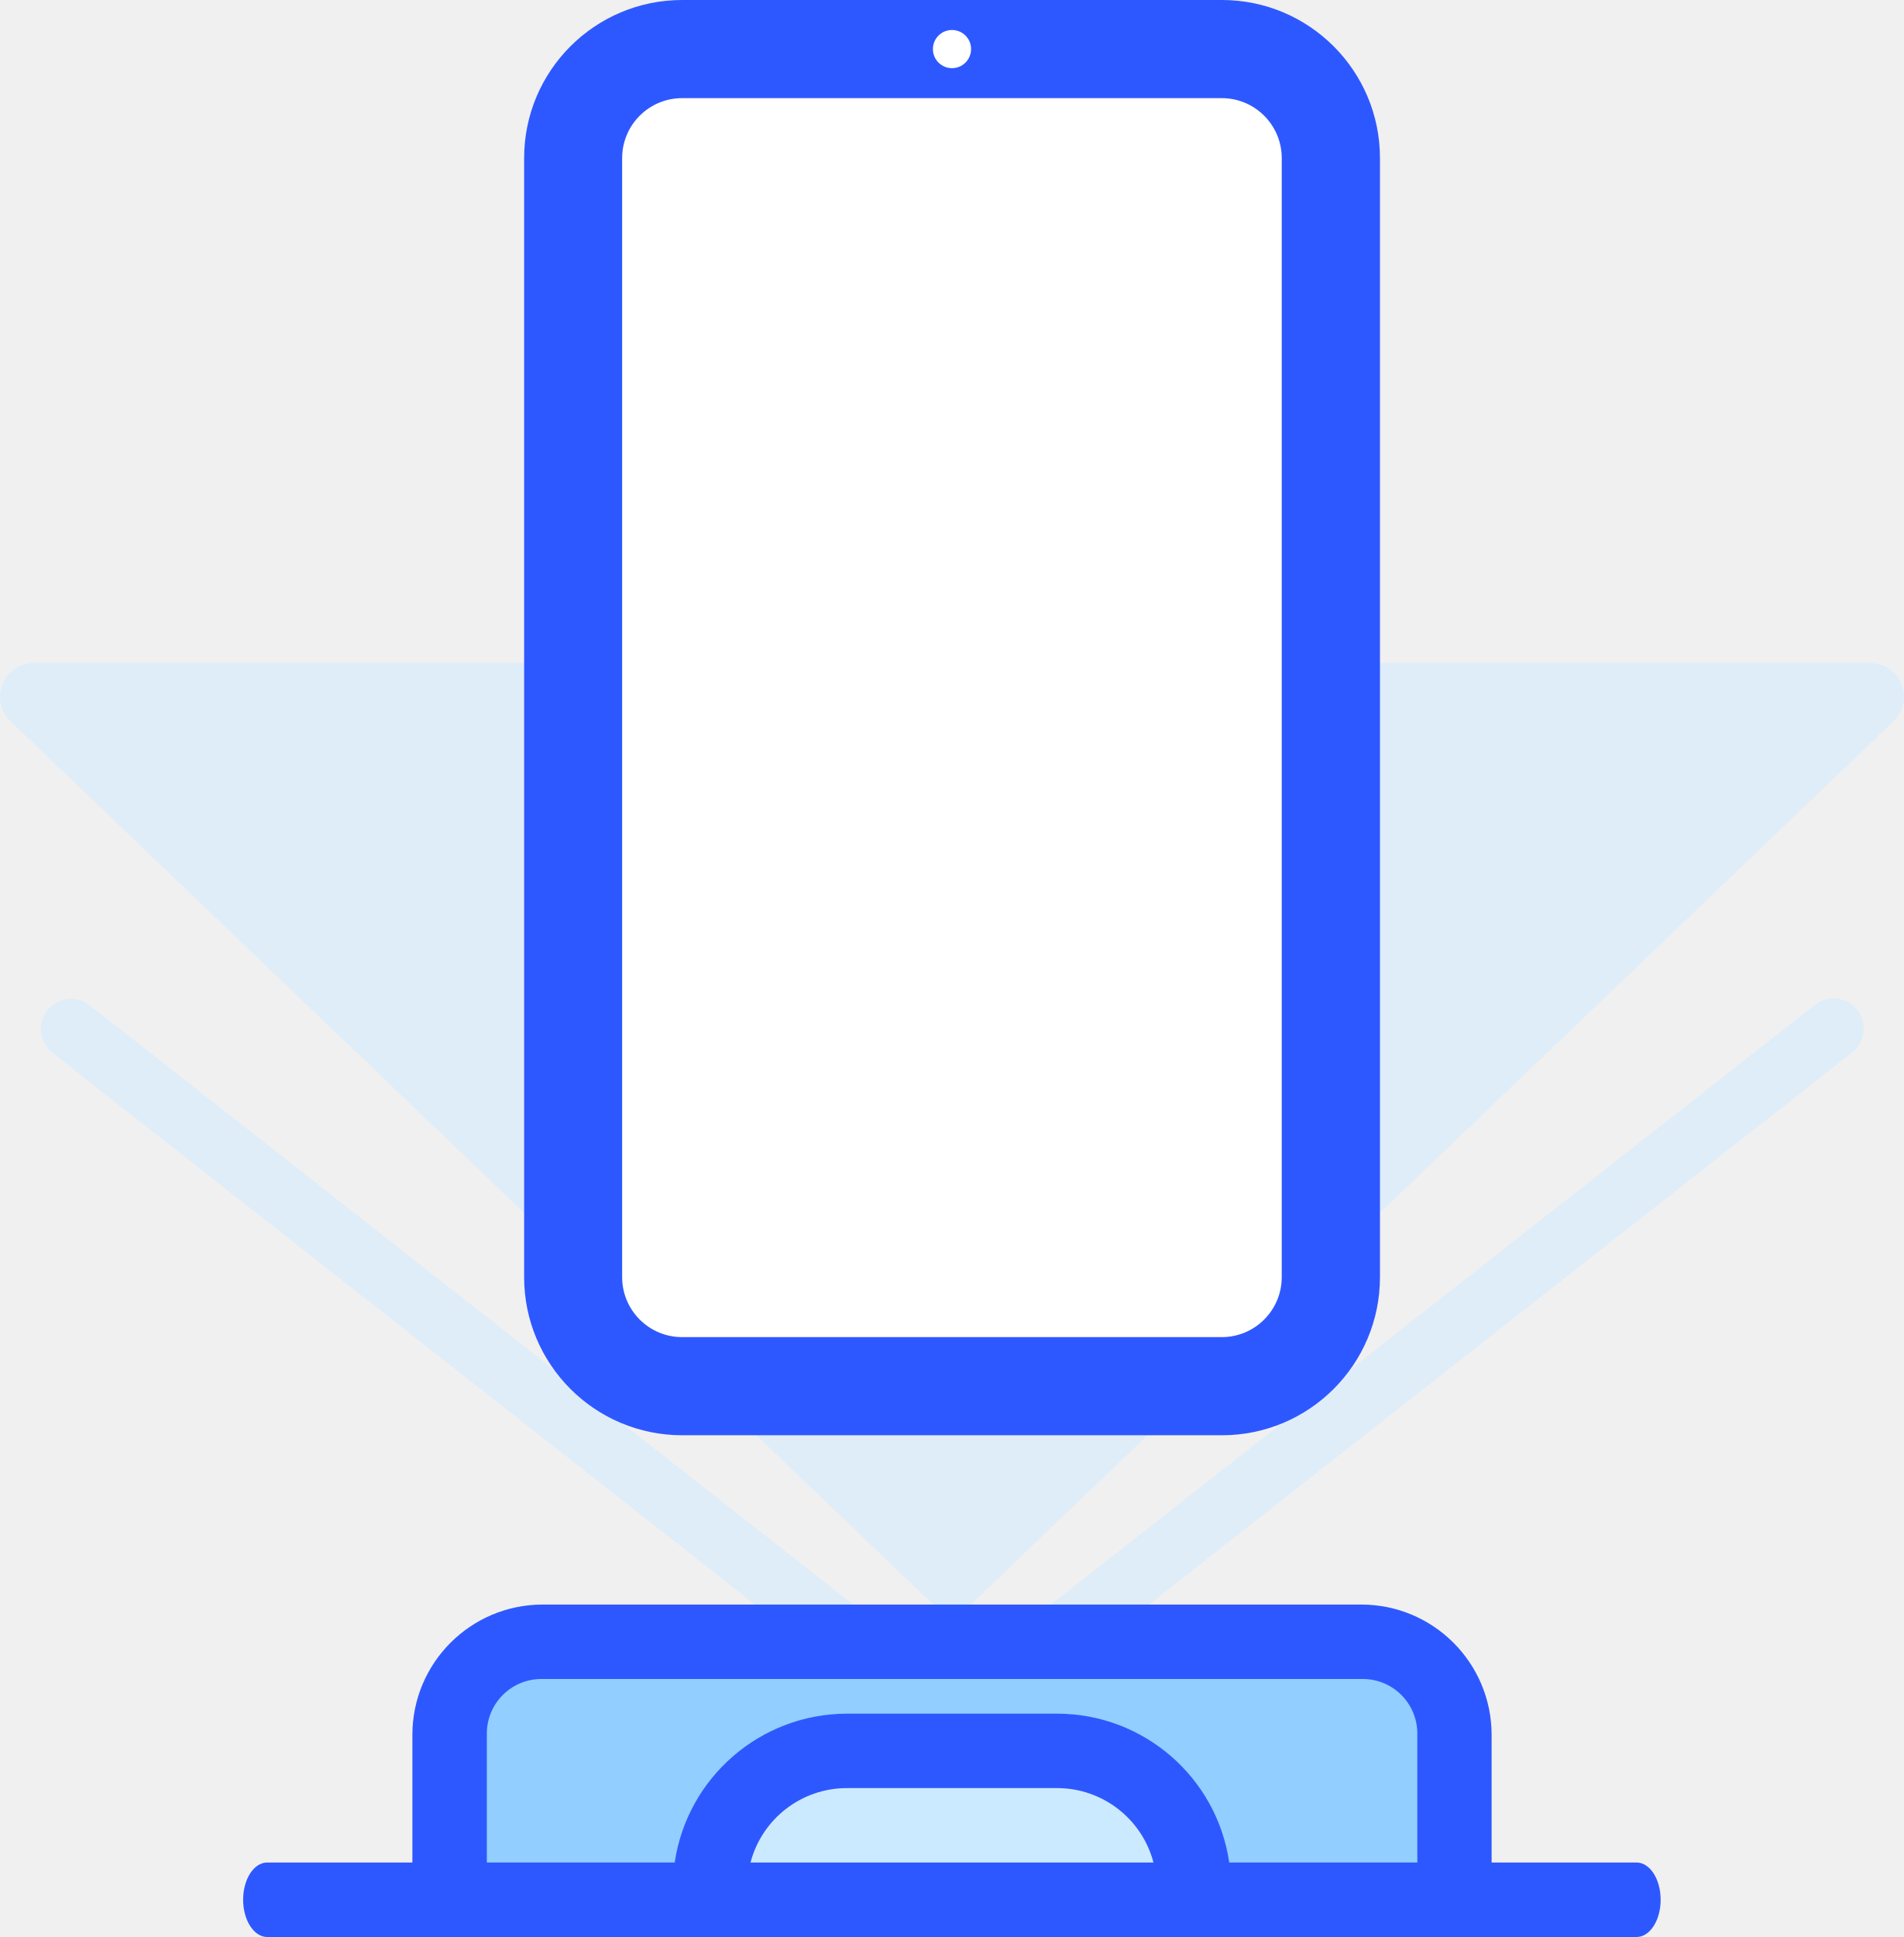
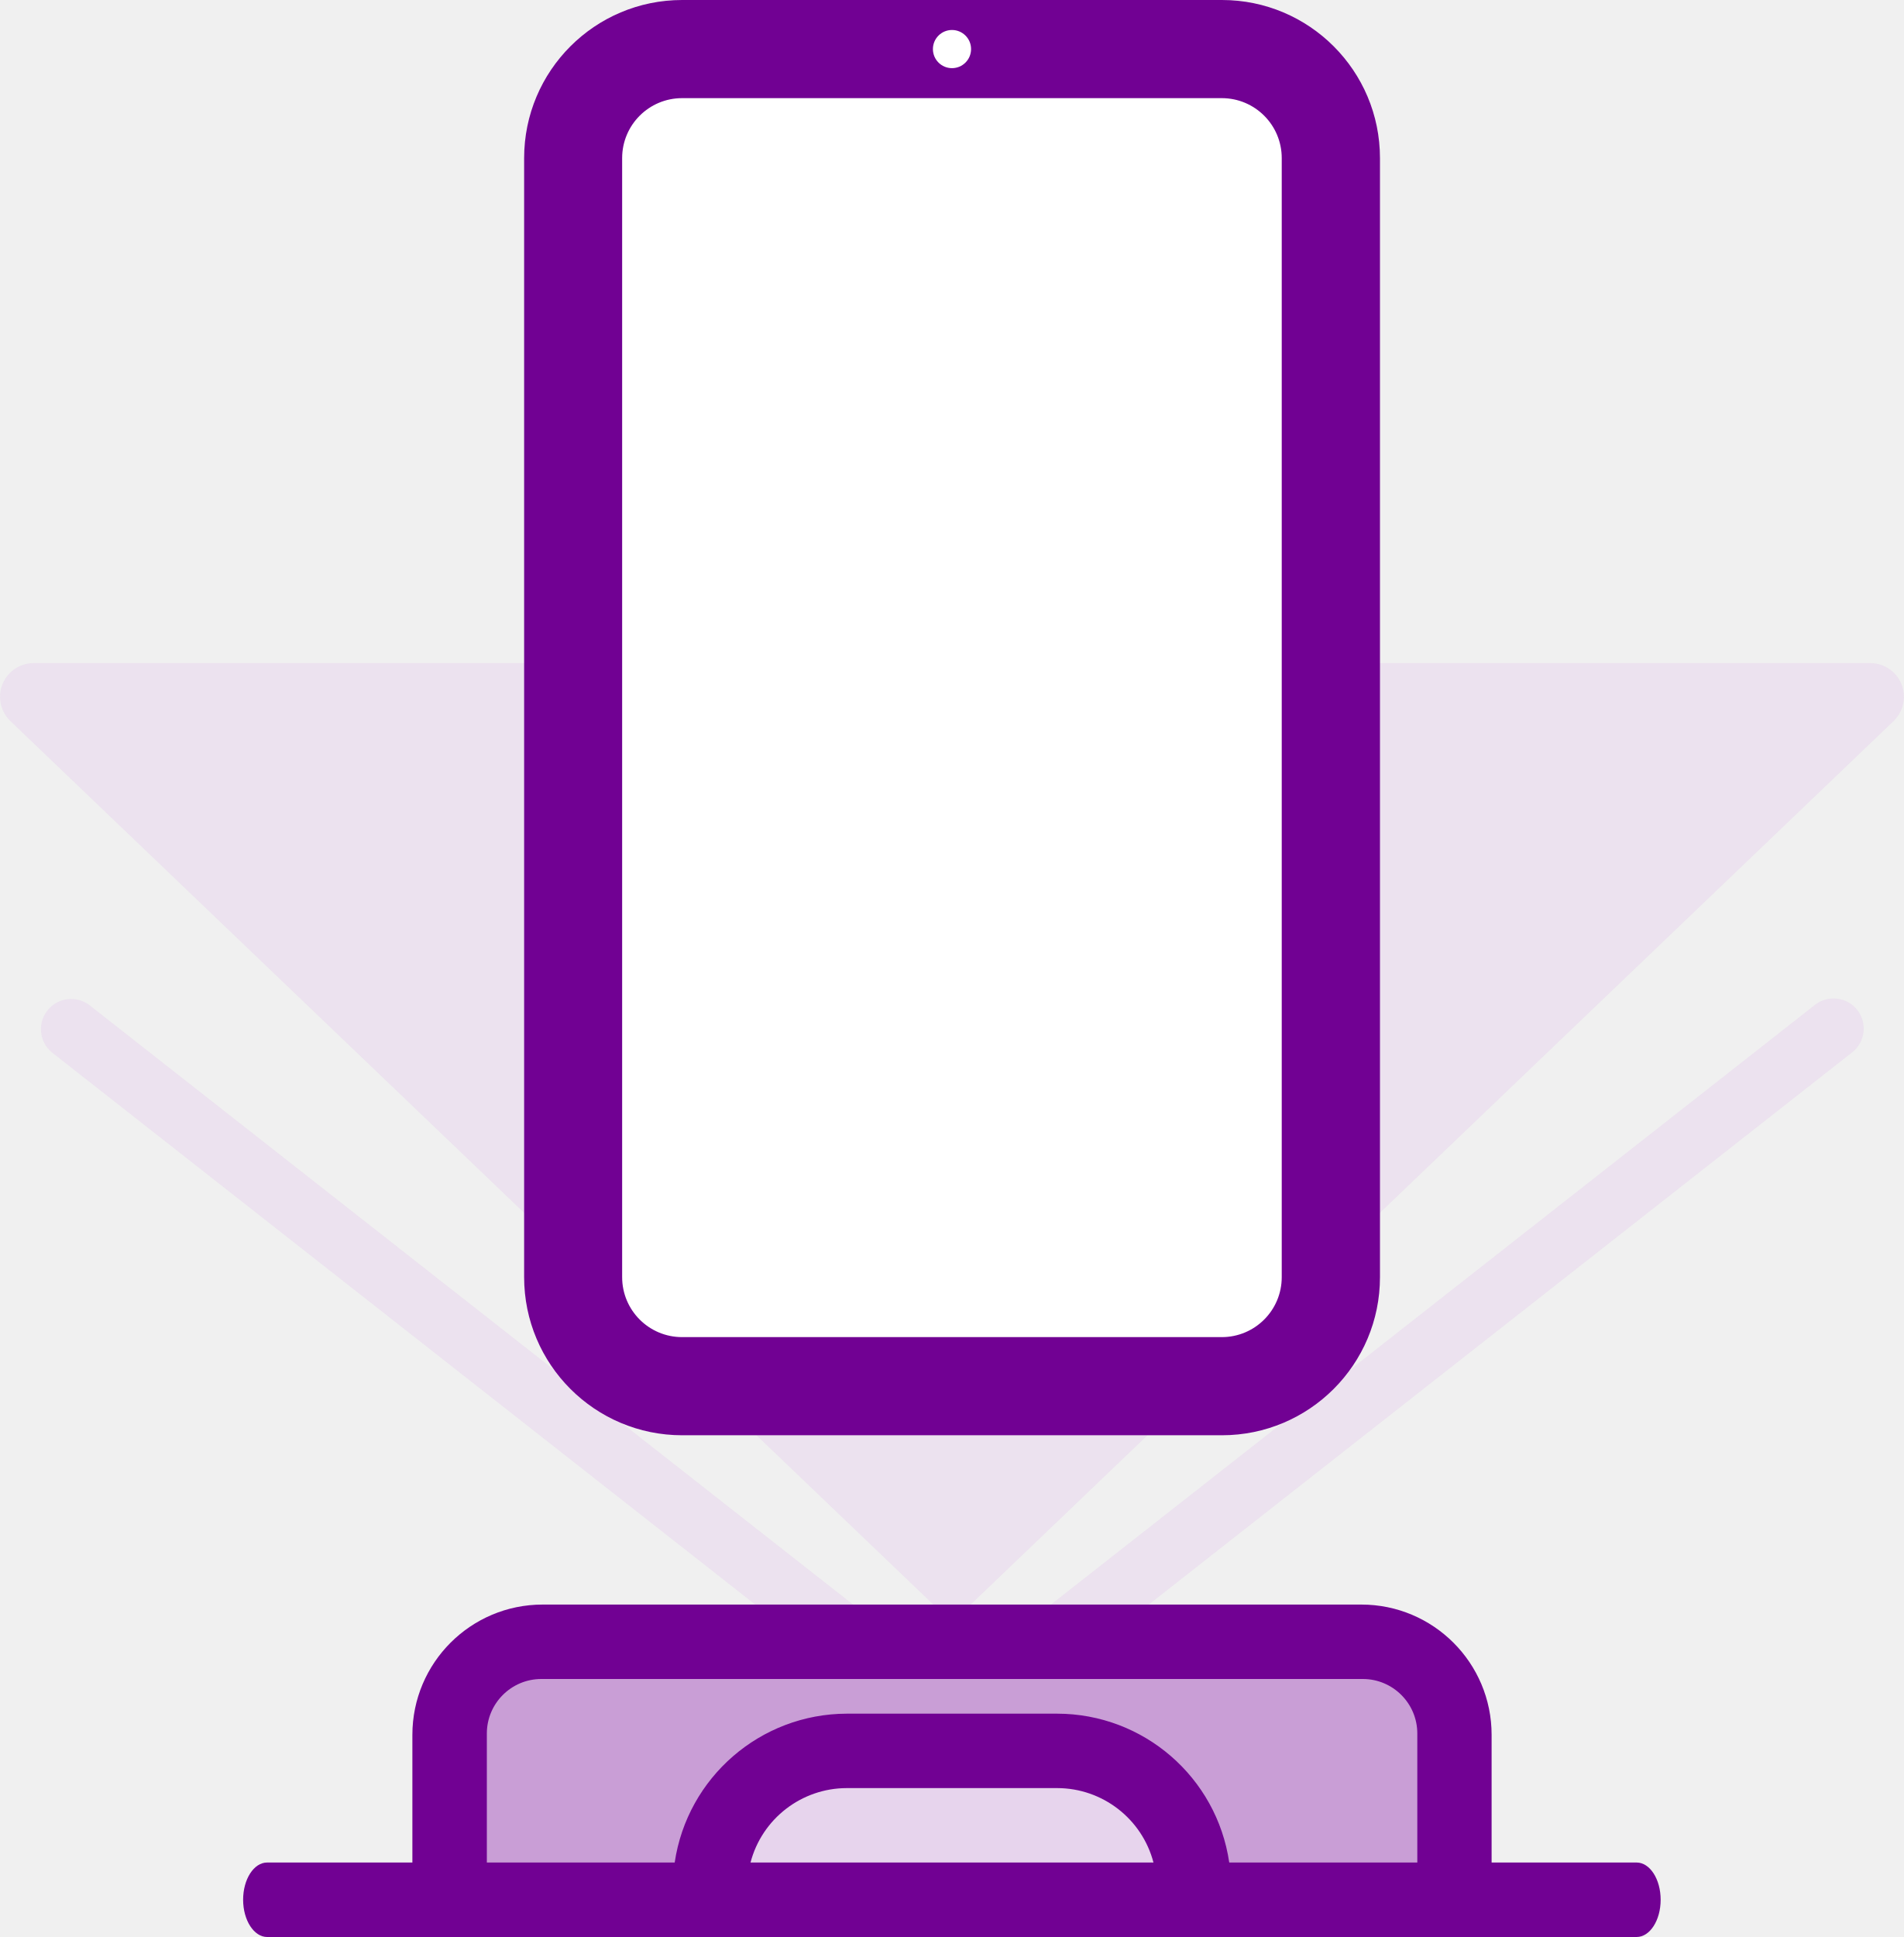
- <svg xmlns="http://www.w3.org/2000/svg" viewBox="0 0 349.28 355.25">
+ <svg xmlns="http://www.w3.org/2000/svg" id="Layer_1" data-name="Layer 1" viewBox="0 0 349.28 355.25">
  <g id="Layer_2" data-name="Layer 2">
-     <g id="Layer_2-2" data-name="Layer 2">
+     <g id="Layer_2-2" data-name="Layer 2-2">
      <g>
-         <g id="light" style="opacity: 0.5">
-           <path d="M174.64,321.11a5.5,5.5,0,0,1-3.42-1.18L9.5,193a5.54,5.54,0,0,1,6.84-8.71l158.3,124.23,158.3-124.22a5.53,5.53,0,0,1,6.84,8.7L178.06,319.93A5.52,5.52,0,0,1,174.64,321.11Z" style="fill: #cceaff" />
-           <path d="M347.36,132.26,174.64,297.56,1.92,132.26a6.18,6.18,0,0,1,4.27-10.65H343.08A6.18,6.18,0,0,1,347.36,132.26Z" style="fill: #cceaff" />
+         <g id="light" opacity=".5">
+           <path d="M174.64,321.11c-1.24,0-2.45-.41-3.42-1.18L9.5,193c-2.35-1.96-2.66-5.46-.7-7.8,1.88-2.25,5.18-2.64,7.54-.91l158.3,124.23,158.3-124.22c2.4-1.89,5.88-1.47,7.77,.93,1.89,2.4,1.47,5.88-.93,7.77h0l-161.72,126.93c-.98,.77-2.18,1.18-3.42,1.18Z" fill="#e7d4ed" />
+           <path d="M347.36,132.26l-172.72,165.3L1.92,132.26c-2.47-2.36-2.56-6.27-.2-8.74,1.17-1.22,2.78-1.91,4.47-1.91H343.08c3.41,0,6.19,2.75,6.19,6.17,0,1.69-.69,3.31-1.91,4.48Z" fill="#e7d4ed" />
        </g>
        <g id="base">
-           <path d="M92.48,301.11H256.8a10,10,0,0,1,10,10v37.31H82.48V311.11A10,10,0,0,1,92.48,301.11Z" style="fill: #92ceff" />
-           <path d="M155.34,321.11h38.6A25.07,25.07,0,0,1,219,346.18v2.24H130.27v-2.24A25.07,25.07,0,0,1,155.34,321.11Z" style="fill: #cceaff" />
-           <path d="M300.23,341.59h-26.6V318.17a23.9,23.9,0,0,0-23.9-23.89H99.55a23.9,23.9,0,0,0-23.9,23.89v23.42H49c-2.43,0-4.4,3.06-4.4,6.83s2,6.83,4.4,6.83H300.23c2.44,0,4.41-3.06,4.41-6.83S302.67,341.59,300.23,341.59Zm-162.55,0a18.28,18.28,0,0,1,17.66-13.65h38.6a18.28,18.28,0,0,1,17.66,13.65Zm87.82,0a31.93,31.93,0,0,0-31.56-27.3h-38.6a32,32,0,0,0-31.57,27.3H89.31V317.93a10,10,0,0,1,10-10H250a10,10,0,0,1,10,10v23.66Z" style="fill: #2e58ff" />
+           <path d="M92.48,301.11h164.32c5.52,0,10,4.48,10,10v37.31H82.48v-37.31c0-5.52,4.48-10,10-10Z" fill="#c99ed6" />
+           <path d="M155.34,321.11h38.6c13.84,0,25.06,11.23,25.06,25.07v2.24h-88.73v-2.24c0-13.85,11.22-25.07,25.07-25.07h0Z" fill="#e7d4ed" />
+           <path d="M300.23,341.59h-26.6v-23.42c0-13.2-10.7-23.89-23.9-23.89H99.55c-13.2,0-23.89,10.69-23.9,23.89v23.42h-26.65c-2.43,0-4.4,3.06-4.4,6.83s2,6.83,4.4,6.83h251.23c2.44,0,4.41-3.06,4.41-6.83s-1.97-6.83-4.41-6.83Zm-162.55,0c2.1-8.03,9.36-13.64,17.66-13.65h38.6c8.3,.01,15.56,5.62,17.66,13.65h-73.92Zm87.82,0c-2.3-15.67-15.73-27.28-31.56-27.3h-38.6c-15.83,.04-29.25,11.65-31.57,27.3h-34.46v-23.66c0-5.52,4.48-10,10-10H250c5.52,0,10,4.48,10,10v23.66h-34.5Z" fill="#710193" />
        </g>
        <g id="screen">
-           <rect x="105.13" y="9" width="139.02" height="245.23" rx="20" style="fill: #fff" />
-           <path d="M224.15,263.23h-99a29,29,0,0,1-29-29V29a29,29,0,0,1,29-29h99a29,29,0,0,1,29,29V234.23A29,29,0,0,1,224.15,263.23ZM125.13,18a11,11,0,0,0-11,11V234.23a11,11,0,0,0,11,11h99a11,11,0,0,0,11-11V29a11,11,0,0,0-11-11Z" style="fill: #2e58ff" />
-           <circle cx="174.64" cy="9" r="3.5" style="fill: #fff" />
+           <rect x="105.13" y="9" width="139.02" height="245.23" rx="20" ry="20" fill="#fff" />
+           <path d="M224.15,263.23H125.15c-16.02,0-29-12.98-29-29V29c0-16.02,12.98-29,29-29h99c16.02,0,29,12.98,29,29V234.23c0,16.02-12.98,29-29,29h0ZM125.13,18c-6.08,0-11,4.92-11,11V234.23c0,6.08,4.92,11,11,11h99c6.08,0,11-4.92,11-11V29c0-6.08-4.92-11-11-11H125.13Z" fill="#710193" />
+           <circle cx="174.64" cy="9" r="3.5" fill="#fff" />
        </g>
      </g>
    </g>
  </g>
</svg>
